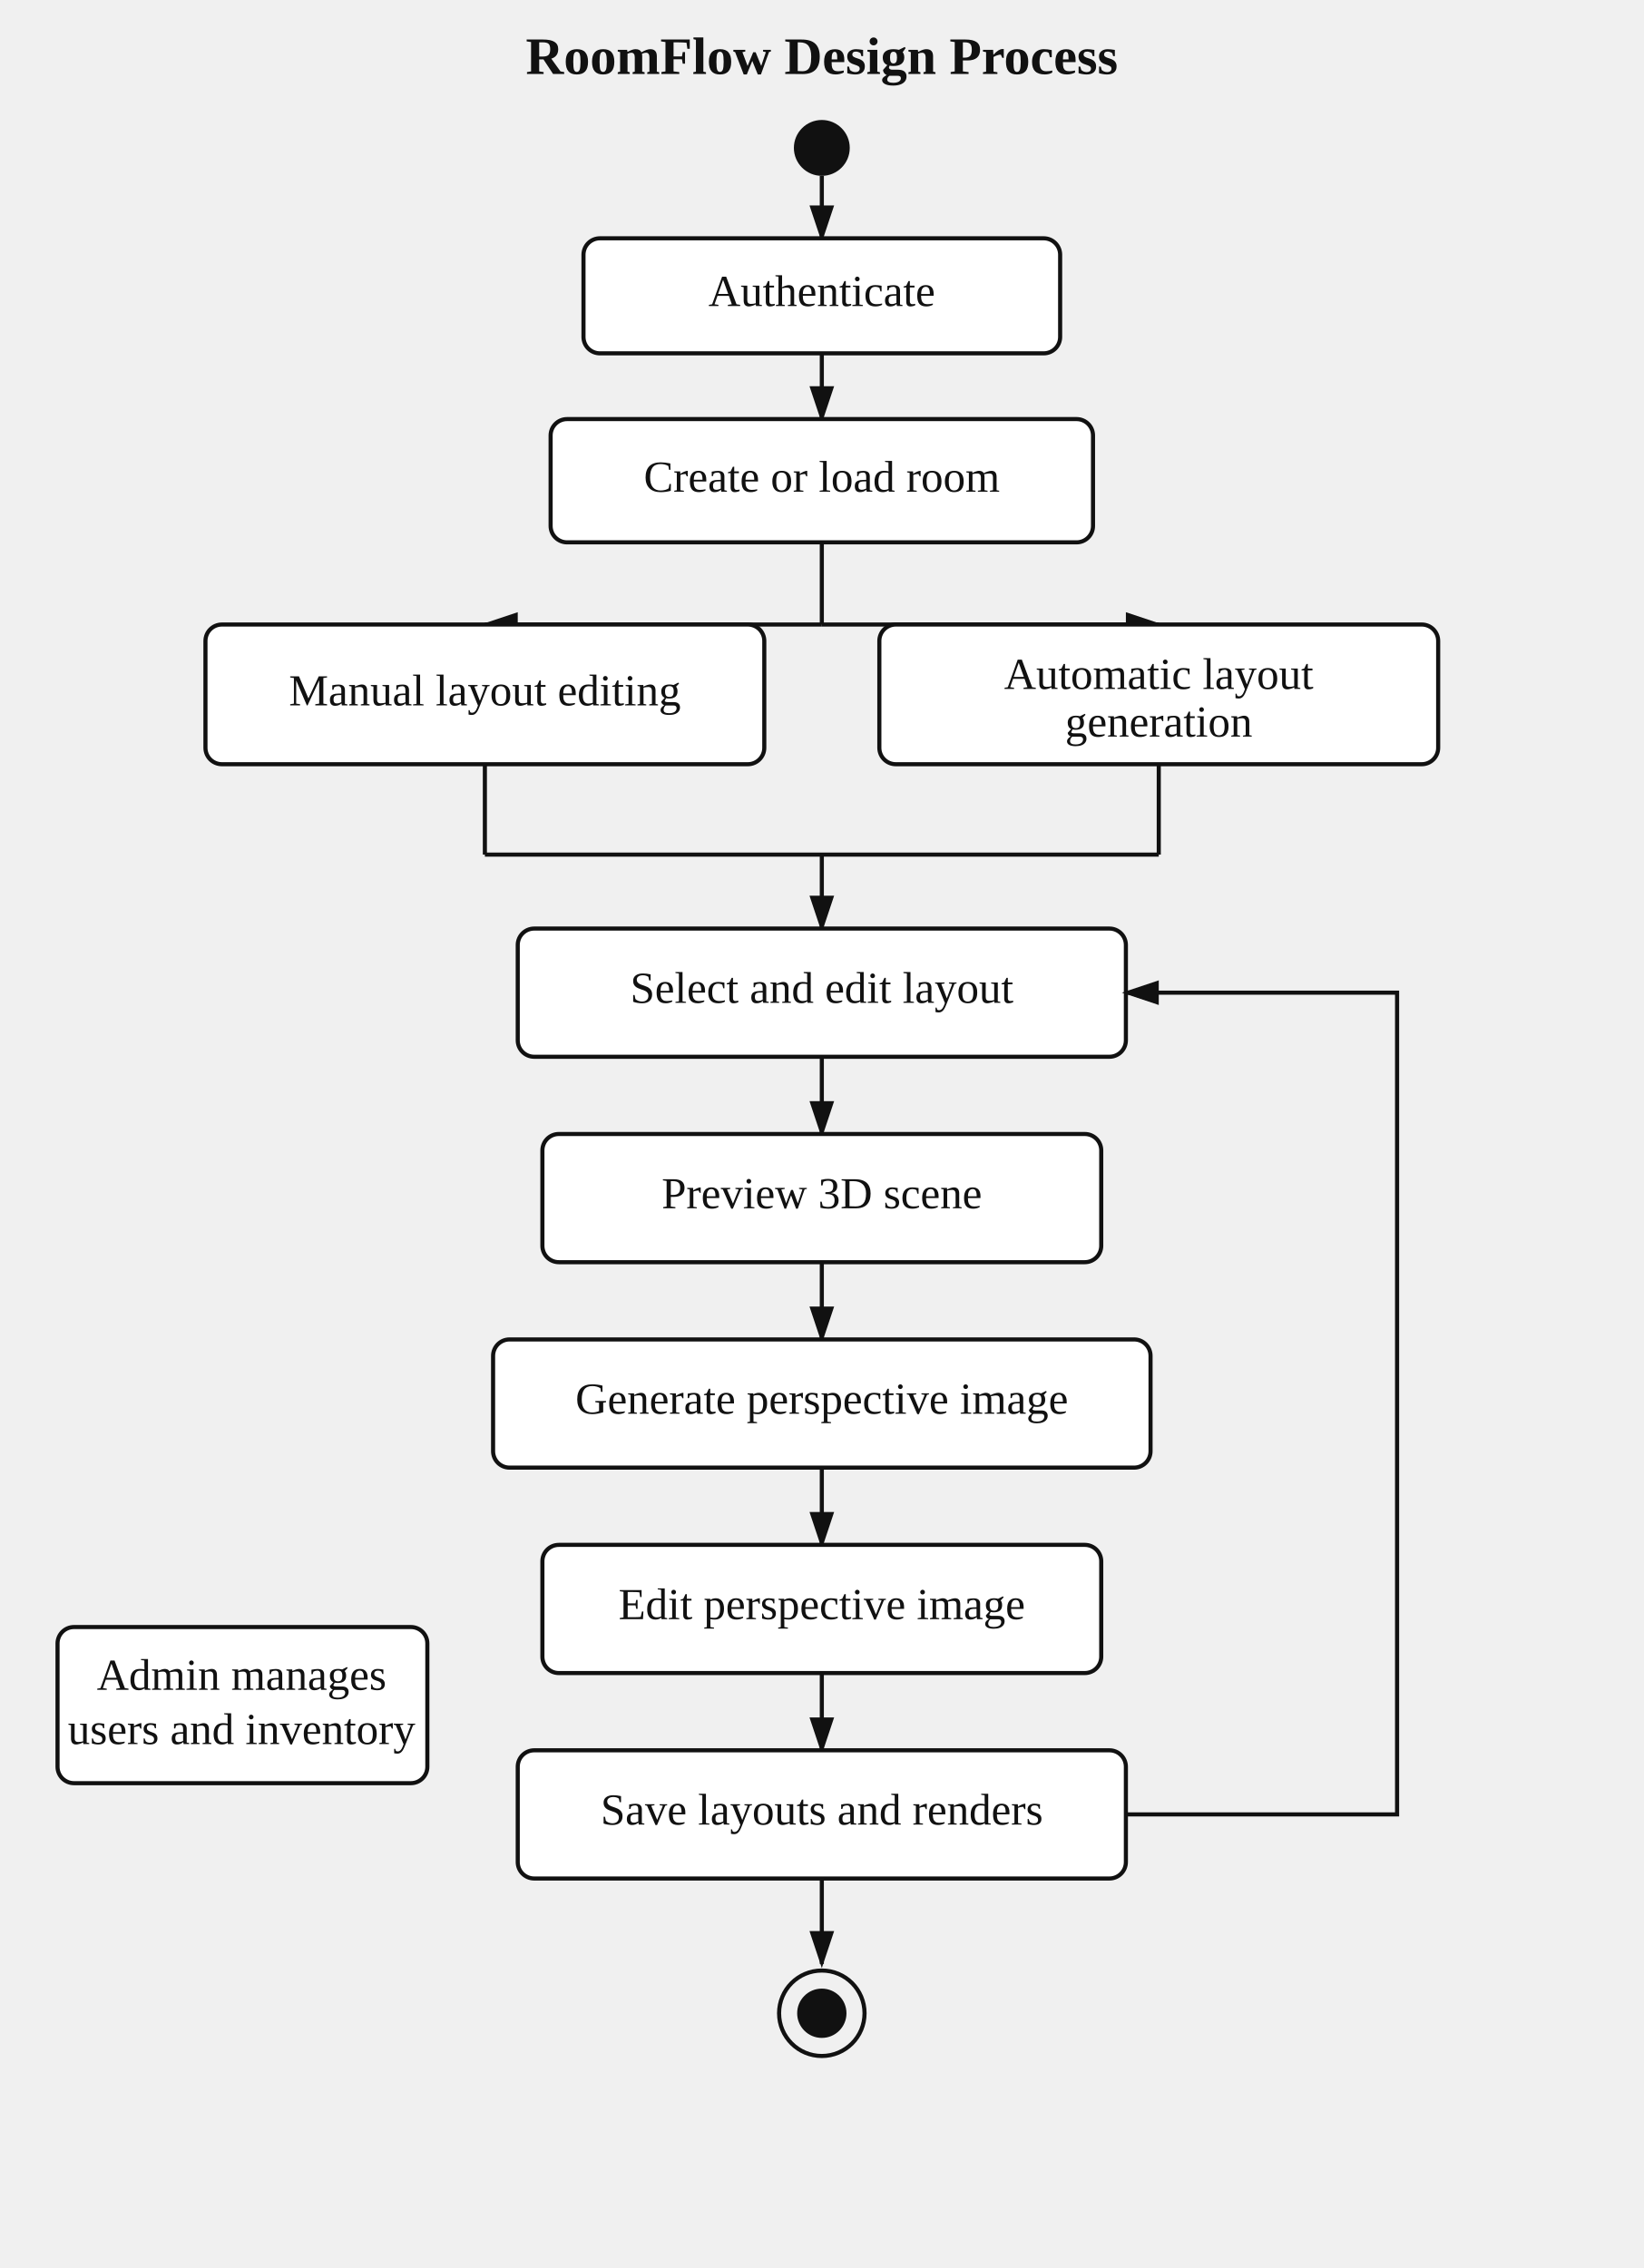
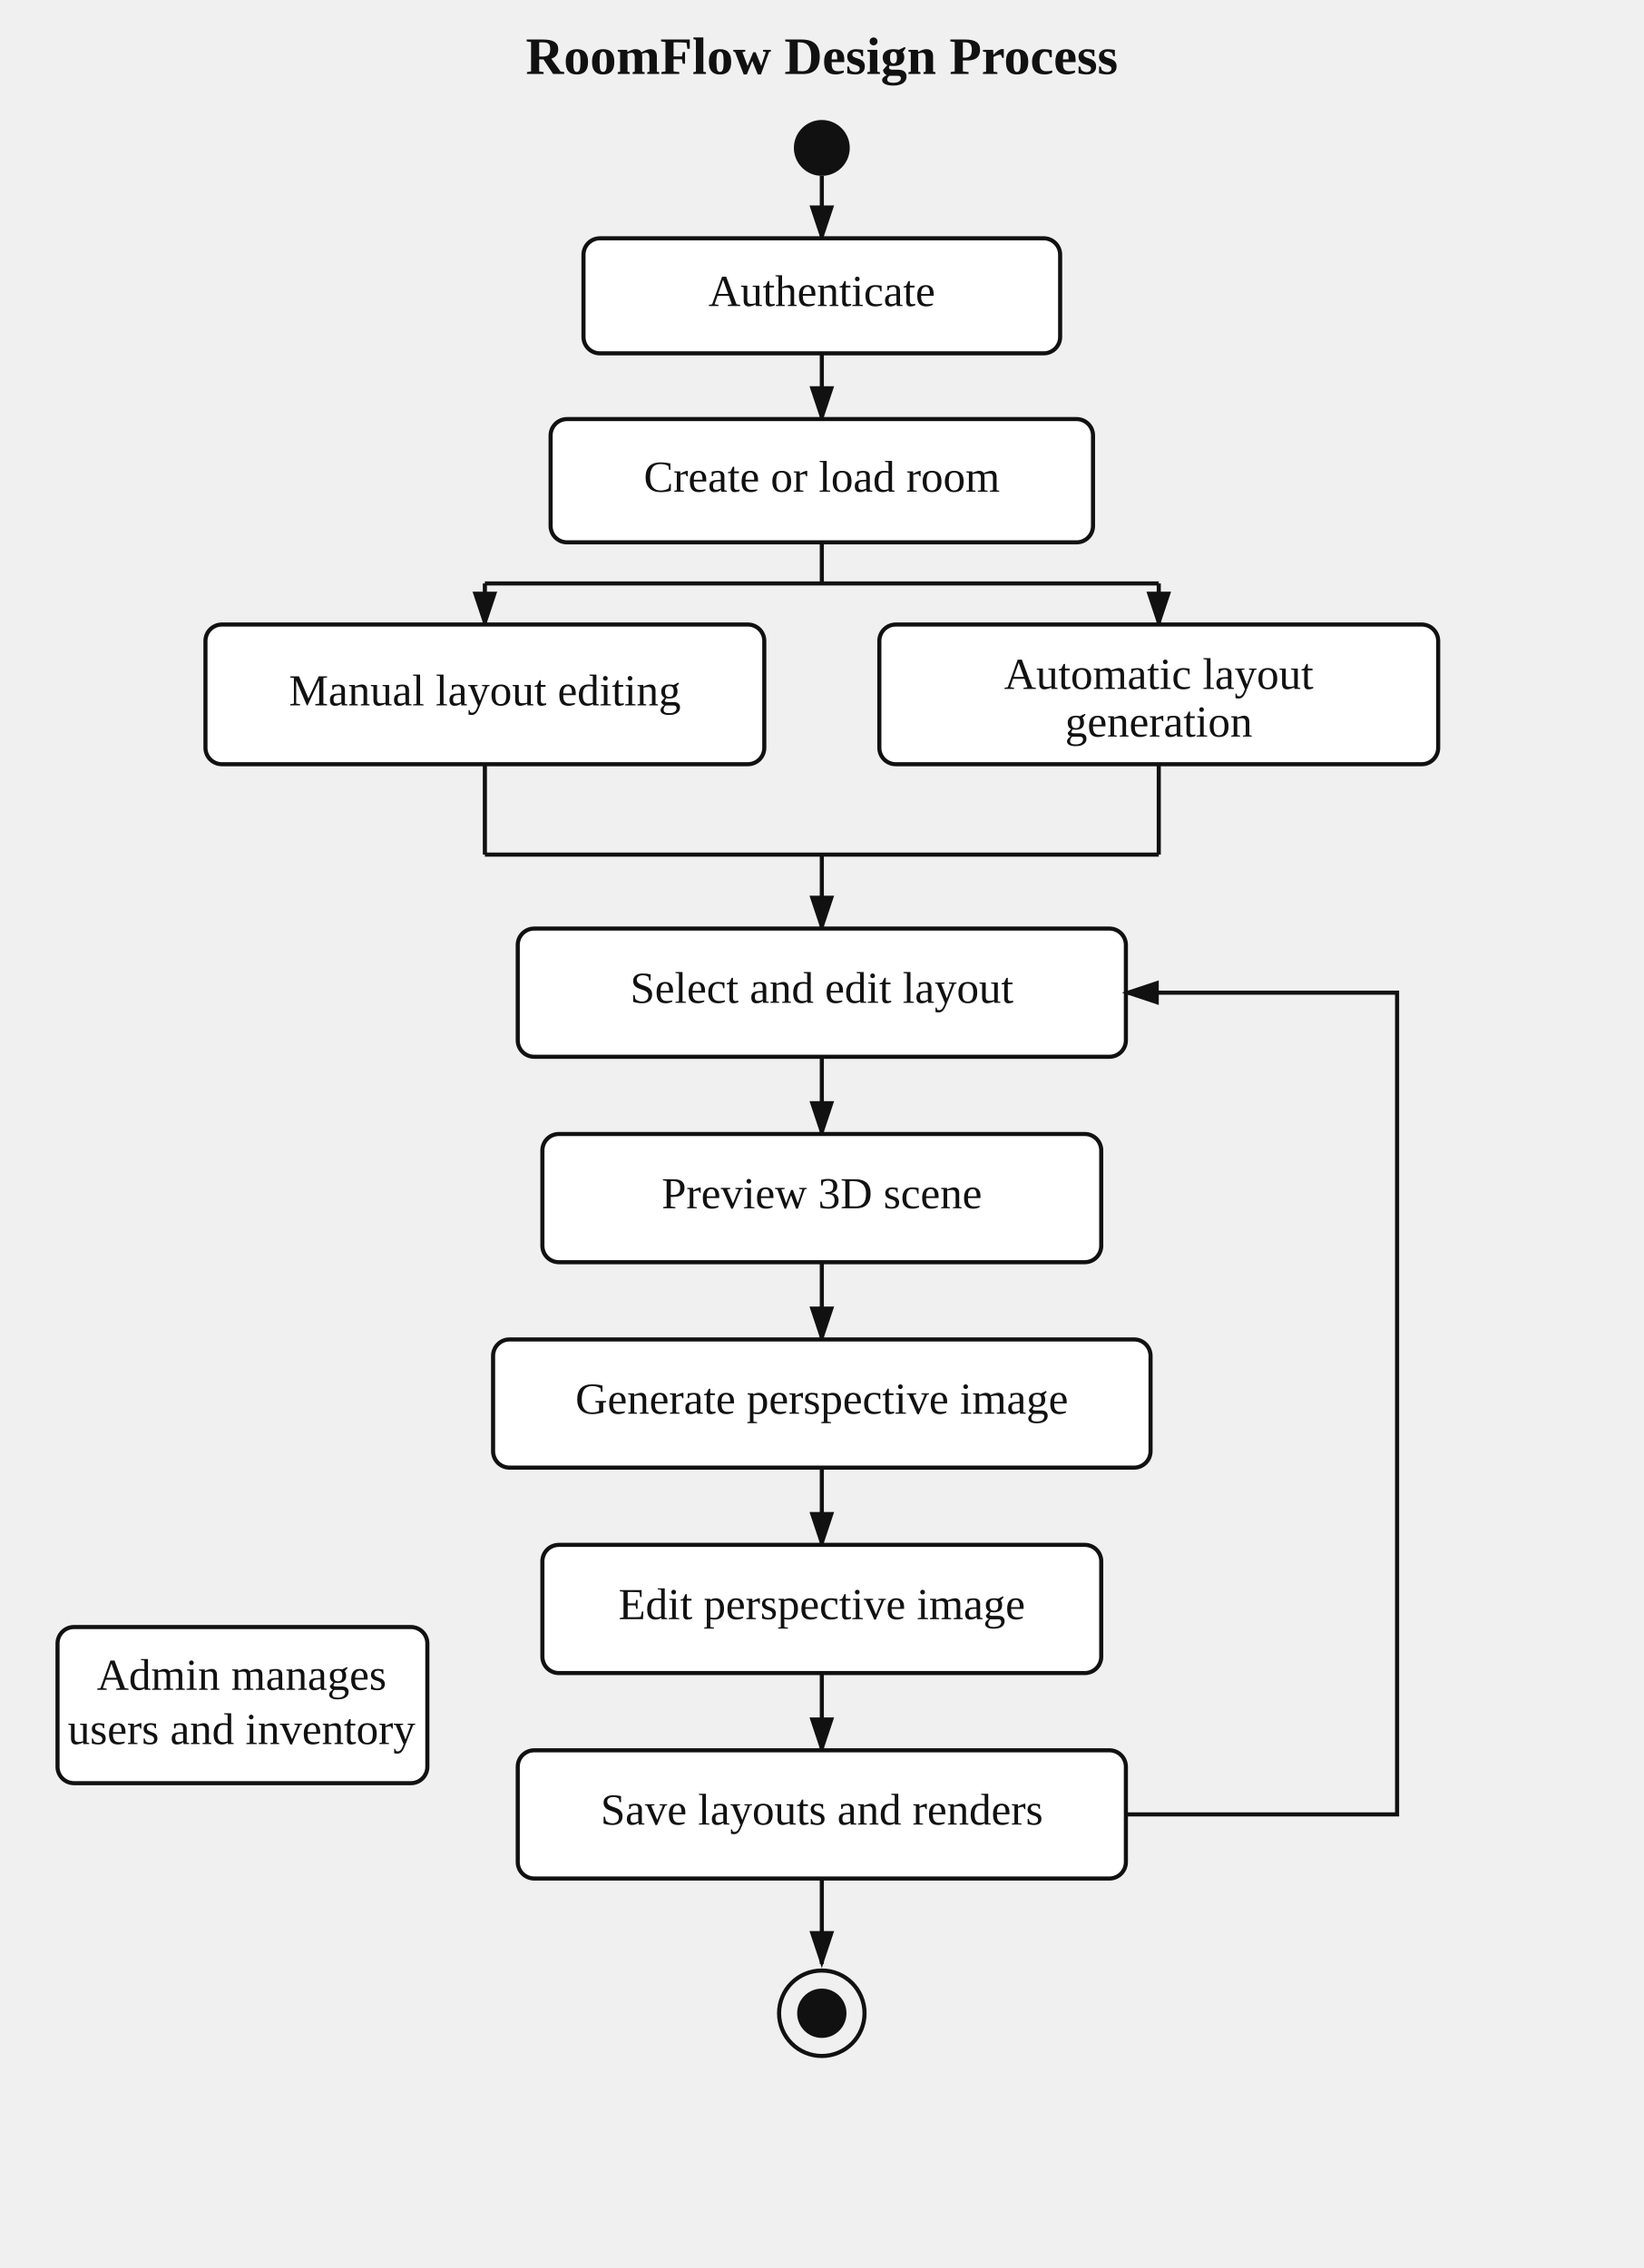
<svg xmlns="http://www.w3.org/2000/svg" width="1000" height="1380" viewBox="0 0 1000 1380">
  <defs>
    <marker id="arrow" markerWidth="10" markerHeight="10" refX="8" refY="3" orient="auto">
      <path d="M0,0 L0,6 L9,3 z" fill="#111" />
    </marker>
  </defs>
  <style>
    text { font-family: "Times New Roman", serif; fill: #111; }
    .title { font-size: 32px; font-weight: 700; text-anchor: middle; }
    .label { font-size: 27px; text-anchor: middle; dominant-baseline: middle; }
    .line { stroke: #111; stroke-width: 2.5; fill: none; marker-end: url(#arrow); }
    .plain { stroke: #111; stroke-width: 2.5; fill: none; }
    .box { stroke: #111; stroke-width: 2.5; fill: #fff; rx: 10; }
  </style>
  <text class="title" x="500" y="45">RoomFlow Design Process</text>
  <circle cx="500" cy="90" r="17" fill="#111" />
  <line class="line" x1="500" y1="107" x2="500" y2="145" />
  <rect class="box" x="355" y="145" width="290" height="70" />
  <text class="label" x="500" y="180">Authenticate</text>
  <line class="line" x1="500" y1="215" x2="500" y2="255" />
  <rect class="box" x="335" y="255" width="330" height="75" />
  <text class="label" x="500" y="293">Create or load room</text>
-   <line class="plain" x1="500" y1="330" x2="500" y2="380" />
-   <line class="line" x1="500" y1="380" x2="295" y2="380" />
-   <line class="line" x1="500" y1="380" x2="705" y2="380" />
+   <line class="plain" x1="500" y1="330" x2="500" y2="355" />
+   <line class="plain" x1="295" y1="355" x2="705" y2="355" />
+   <line class="line" x1="295" y1="355" x2="295" y2="380" />
+   <line class="line" x1="705" y1="355" x2="705" y2="380" />
  <rect class="box" x="125" y="380" width="340" height="85" />
  <text class="label" x="295" y="423">Manual layout editing</text>
  <rect class="box" x="535" y="380" width="340" height="85" />
  <text class="label" x="705" y="413">Automatic layout</text>
  <text class="label" x="705" y="442">generation</text>
  <line class="plain" x1="295" y1="465" x2="295" y2="520" />
  <line class="plain" x1="705" y1="465" x2="705" y2="520" />
  <line class="plain" x1="295" y1="520" x2="705" y2="520" />
  <line class="line" x1="500" y1="520" x2="500" y2="565" />
  <rect class="box" x="315" y="565" width="370" height="78" />
  <text class="label" x="500" y="604">Select and edit layout</text>
  <line class="line" x1="500" y1="643" x2="500" y2="690" />
  <rect class="box" x="330" y="690" width="340" height="78" />
  <text class="label" x="500" y="729">Preview 3D scene</text>
  <line class="line" x1="500" y1="768" x2="500" y2="815" />
  <rect class="box" x="300" y="815" width="400" height="78" />
  <text class="label" x="500" y="854">Generate perspective image</text>
  <line class="line" x1="500" y1="893" x2="500" y2="940" />
  <rect class="box" x="330" y="940" width="340" height="78" />
  <text class="label" x="500" y="979">Edit perspective image</text>
  <line class="line" x1="500" y1="1018" x2="500" y2="1065" />
  <rect class="box" x="315" y="1065" width="370" height="78" />
  <text class="label" x="500" y="1104">Save layouts and renders</text>
  <path class="line" d="M685,1104 H850 V604 H685" />
  <line class="line" x1="500" y1="1143" x2="500" y2="1195" />
  <circle cx="500" cy="1225" r="26" class="plain" />
  <circle cx="500" cy="1225" r="15" fill="#111" />
  <rect class="box" x="35" y="990" width="225" height="95" />
  <text class="label" x="147" y="1022">Admin manages</text>
  <text class="label" x="147" y="1055">users and inventory</text>
</svg>
